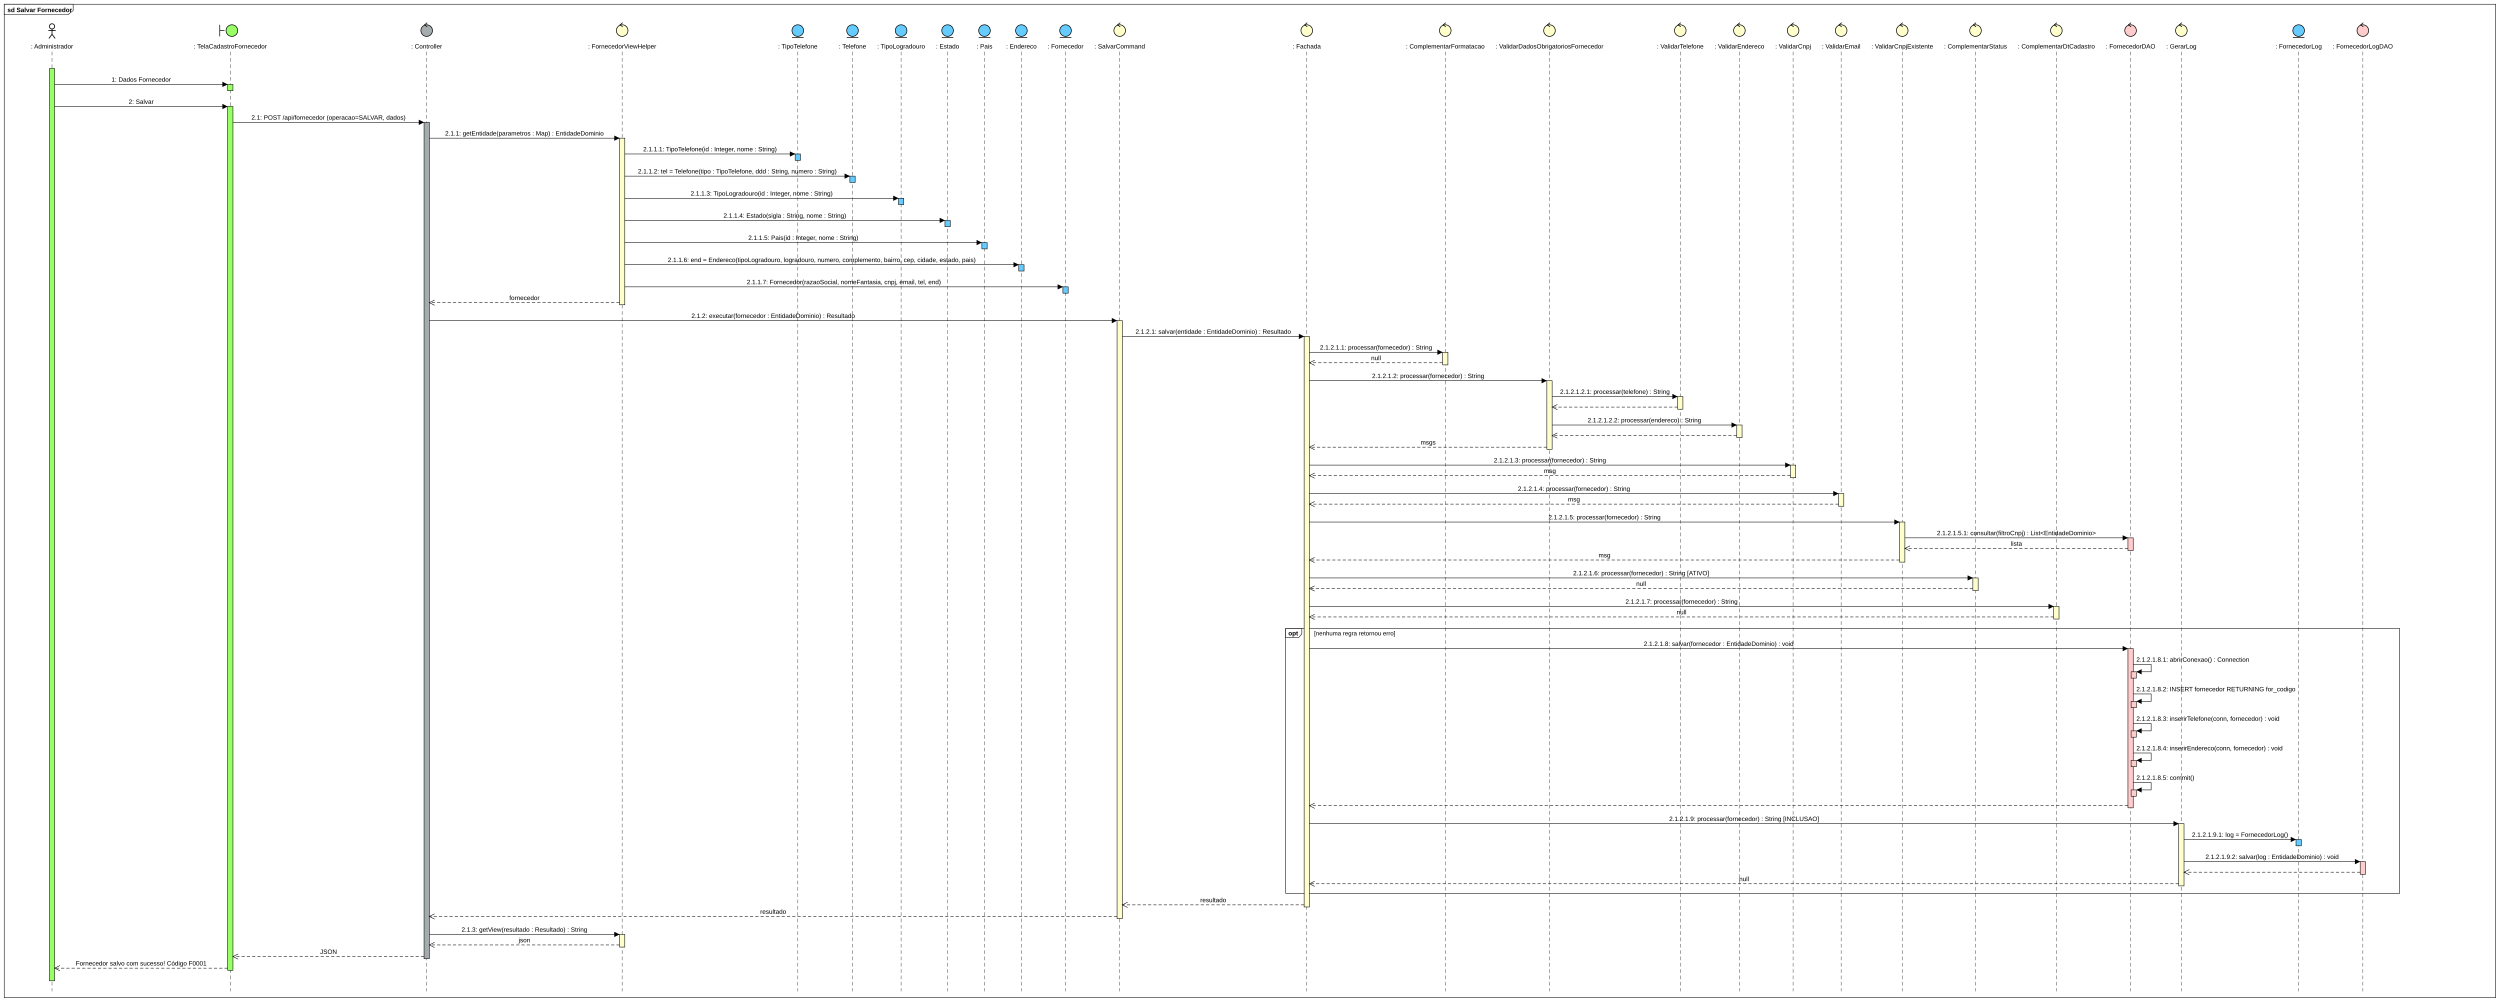
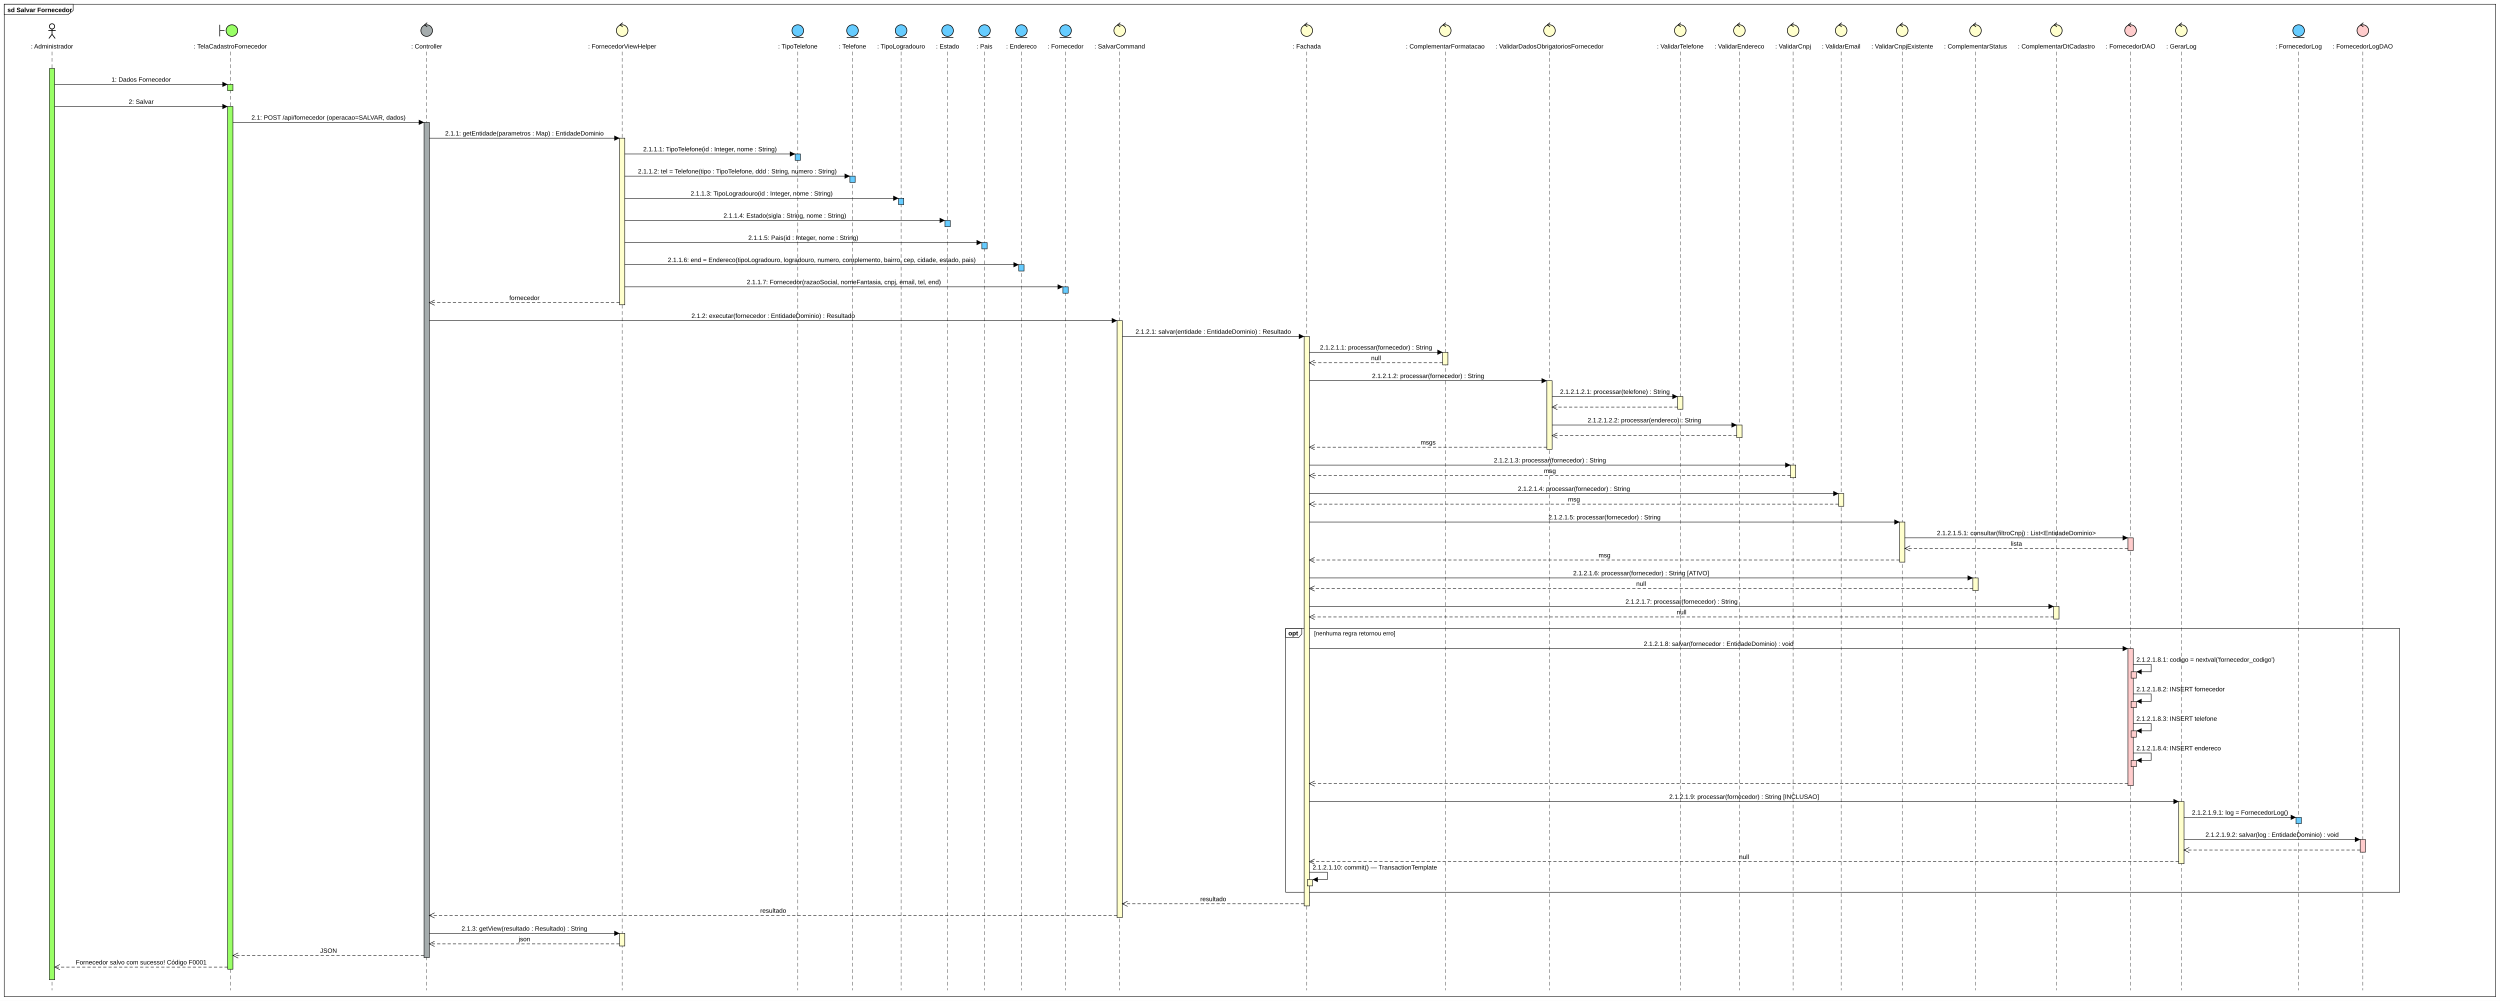
- <svg xmlns="http://www.w3.org/2000/svg" width="4741" height="1900" viewBox="0 0 4741 1900" font-family="Arial, Liberation Sans, Helvetica, sans-serif">
-   <rect x="0" y="0" width="4740.859" height="1900" fill="#fff" />
-   <rect x="8" y="8" width="4724.859" height="1884" fill="none" stroke="#000" />
+ <svg xmlns="http://www.w3.org/2000/svg" width="4741" height="1898" viewBox="0 0 4741 1898" font-family="Arial, Liberation Sans, Helvetica, sans-serif">
+   <rect x="0" y="0" width="4740.859" height="1898" fill="#fff" />
+   <rect x="8" y="8" width="4724.859" height="1882" fill="none" stroke="#000" />
  <path d="M8,8 H138.703 V20 L128.703,28 H8 Z" fill="#fff" stroke="#000" />
  <text x="14" y="23" font-size="12" font-weight="bold">sd Salvar Fornecedor</text>
  <circle cx="98.68" cy="50" r="5" fill="none" stroke="#000" stroke-width="1.5" />
  <path d="M98.68,55 V65 M91.68,58 H105.68 M98.68,65 L92.68,73 M98.68,65 L104.68,73" stroke="#000" stroke-width="1.5" fill="none" />
  <text x="98.68" y="92" font-size="12" text-anchor="middle">: Administrador</text>
-   <line x1="98.68" y1="98" x2="98.68" y2="1880" stroke="#555" stroke-dasharray="7,5" />
+   <line x1="98.68" y1="98" x2="98.68" y2="1878" stroke="#555" stroke-dasharray="7,5" />
  <path d="M416.758,47 V69 M416.758,58 H425.758" stroke="#000" stroke-width="1.3" />
  <circle cx="439.758" cy="58" r="11" fill="#99FF66" stroke="#000" stroke-width="1.3" />
  <text x="436.758" y="92" font-size="12" text-anchor="middle">: TelaCadastroFornecedor</text>
-   <line x1="436.758" y1="98" x2="436.758" y2="1880" stroke="#555" stroke-dasharray="7,5" />
+   <line x1="436.758" y1="98" x2="436.758" y2="1878" stroke="#555" stroke-dasharray="7,5" />
  <circle cx="809.148" cy="58" r="11" fill="#A5ACAD" stroke="#000" stroke-width="1.3" />
  <path d="M810.148,43 L805.148,47 L810.148,51" fill="none" stroke="#000" stroke-width="1.3" />
  <text x="809.148" y="92" font-size="12" text-anchor="middle">: Controller</text>
-   <line x1="809.148" y1="98" x2="809.148" y2="1880" stroke="#555" stroke-dasharray="7,5" />
+   <line x1="809.148" y1="98" x2="809.148" y2="1878" stroke="#555" stroke-dasharray="7,5" />
  <circle cx="1179.883" cy="58" r="11" fill="#FFFFCC" stroke="#000" stroke-width="1.3" />
  <path d="M1180.883,43 L1175.883,47 L1180.883,51" fill="none" stroke="#000" stroke-width="1.3" />
  <text x="1179.883" y="92" font-size="12" text-anchor="middle">: FornecedorViewHelper</text>
-   <line x1="1179.883" y1="98" x2="1179.883" y2="1880" stroke="#555" stroke-dasharray="7,5" />
+   <line x1="1179.883" y1="98" x2="1179.883" y2="1878" stroke="#555" stroke-dasharray="7,5" />
  <circle cx="1512.922" cy="58" r="11" fill="#66CCFF" stroke="#000" stroke-width="1.3" />
  <path d="M1501.922,71 H1523.922" stroke="#000" stroke-width="1.3" />
  <text x="1512.922" y="92" font-size="12" text-anchor="middle">: TipoTelefone</text>
-   <line x1="1512.922" y1="98" x2="1512.922" y2="1880" stroke="#555" stroke-dasharray="7,5" />
+   <line x1="1512.922" y1="98" x2="1512.922" y2="1878" stroke="#555" stroke-dasharray="7,5" />
  <circle cx="1616.727" cy="58" r="11" fill="#66CCFF" stroke="#000" stroke-width="1.3" />
  <path d="M1605.727,71 H1627.727" stroke="#000" stroke-width="1.3" />
  <text x="1616.727" y="92" font-size="12" text-anchor="middle">: Telefone</text>
-   <line x1="1616.727" y1="98" x2="1616.727" y2="1880" stroke="#555" stroke-dasharray="7,5" />
+   <line x1="1616.727" y1="98" x2="1616.727" y2="1878" stroke="#555" stroke-dasharray="7,5" />
  <circle cx="1708.875" cy="58" r="11" fill="#66CCFF" stroke="#000" stroke-width="1.3" />
  <path d="M1697.875,71 H1719.875" stroke="#000" stroke-width="1.3" />
  <text x="1708.875" y="92" font-size="12" text-anchor="middle">: TipoLogradouro</text>
-   <line x1="1708.875" y1="98" x2="1708.875" y2="1880" stroke="#555" stroke-dasharray="7,5" />
+   <line x1="1708.875" y1="98" x2="1708.875" y2="1878" stroke="#555" stroke-dasharray="7,5" />
  <circle cx="1797.016" cy="58" r="11" fill="#66CCFF" stroke="#000" stroke-width="1.3" />
  <path d="M1786.016,71 H1808.016" stroke="#000" stroke-width="1.3" />
  <text x="1797.016" y="92" font-size="12" text-anchor="middle">: Estado</text>
-   <line x1="1797.016" y1="98" x2="1797.016" y2="1880" stroke="#555" stroke-dasharray="7,5" />
+   <line x1="1797.016" y1="98" x2="1797.016" y2="1878" stroke="#555" stroke-dasharray="7,5" />
  <circle cx="1867.016" cy="58" r="11" fill="#66CCFF" stroke="#000" stroke-width="1.3" />
  <path d="M1856.016,71 H1878.016" stroke="#000" stroke-width="1.3" />
  <text x="1867.016" y="92" font-size="12" text-anchor="middle">: Pais</text>
-   <line x1="1867.016" y1="98" x2="1867.016" y2="1880" stroke="#555" stroke-dasharray="7,5" />
+   <line x1="1867.016" y1="98" x2="1867.016" y2="1878" stroke="#555" stroke-dasharray="7,5" />
  <circle cx="1937.016" cy="58" r="11" fill="#66CCFF" stroke="#000" stroke-width="1.3" />
  <path d="M1926.016,71 H1948.016" stroke="#000" stroke-width="1.3" />
  <text x="1937.016" y="92" font-size="12" text-anchor="middle">: Endereco</text>
-   <line x1="1937.016" y1="98" x2="1937.016" y2="1880" stroke="#555" stroke-dasharray="7,5" />
+   <line x1="1937.016" y1="98" x2="1937.016" y2="1878" stroke="#555" stroke-dasharray="7,5" />
  <circle cx="2020.703" cy="58" r="11" fill="#66CCFF" stroke="#000" stroke-width="1.3" />
  <path d="M2009.703,71 H2031.703" stroke="#000" stroke-width="1.3" />
  <text x="2020.703" y="92" font-size="12" text-anchor="middle">: Fornecedor</text>
-   <line x1="2020.703" y1="98" x2="2020.703" y2="1880" stroke="#555" stroke-dasharray="7,5" />
+   <line x1="2020.703" y1="98" x2="2020.703" y2="1878" stroke="#555" stroke-dasharray="7,5" />
  <circle cx="2123.398" cy="58" r="11" fill="#FFFFCC" stroke="#000" stroke-width="1.3" />
  <path d="M2124.398,43 L2119.398,47 L2124.398,51" fill="none" stroke="#000" stroke-width="1.3" />
  <text x="2123.398" y="92" font-size="12" text-anchor="middle">: SalvarCommand</text>
-   <line x1="2123.398" y1="98" x2="2123.398" y2="1880" stroke="#555" stroke-dasharray="7,5" />
+   <line x1="2123.398" y1="98" x2="2123.398" y2="1878" stroke="#555" stroke-dasharray="7,5" />
  <circle cx="2478.148" cy="58" r="11" fill="#FFFFCC" stroke="#000" stroke-width="1.3" />
  <path d="M2479.148,43 L2474.148,47 L2479.148,51" fill="none" stroke="#000" stroke-width="1.3" />
  <text x="2478.148" y="92" font-size="12" text-anchor="middle">: Fachada</text>
-   <line x1="2478.148" y1="98" x2="2478.148" y2="1880" stroke="#555" stroke-dasharray="7,5" />
+   <line x1="2478.148" y1="98" x2="2478.148" y2="1878" stroke="#555" stroke-dasharray="7,5" />
  <circle cx="2740.836" cy="58" r="11" fill="#FFFFCC" stroke="#000" stroke-width="1.3" />
  <path d="M2741.836,43 L2736.836,47 L2741.836,51" fill="none" stroke="#000" stroke-width="1.3" />
  <text x="2740.836" y="92" font-size="12" text-anchor="middle">: ComplementarFormatacao</text>
-   <line x1="2740.836" y1="98" x2="2740.836" y2="1880" stroke="#555" stroke-dasharray="7,5" />
+   <line x1="2740.836" y1="98" x2="2740.836" y2="1878" stroke="#555" stroke-dasharray="7,5" />
  <circle cx="2938.461" cy="58" r="11" fill="#FFFFCC" stroke="#000" stroke-width="1.3" />
  <path d="M2939.461,43 L2934.461,47 L2939.461,51" fill="none" stroke="#000" stroke-width="1.3" />
  <text x="2938.461" y="92" font-size="12" text-anchor="middle">: ValidarDadosObrigatoriosFornecedor</text>
-   <line x1="2938.461" y1="98" x2="2938.461" y2="1880" stroke="#555" stroke-dasharray="7,5" />
+   <line x1="2938.461" y1="98" x2="2938.461" y2="1878" stroke="#555" stroke-dasharray="7,5" />
  <circle cx="3186.477" cy="58" r="11" fill="#FFFFCC" stroke="#000" stroke-width="1.3" />
  <path d="M3187.477,43 L3182.477,47 L3187.477,51" fill="none" stroke="#000" stroke-width="1.3" />
  <text x="3186.477" y="92" font-size="12" text-anchor="middle">: ValidarTelefone</text>
-   <line x1="3186.477" y1="98" x2="3186.477" y2="1880" stroke="#555" stroke-dasharray="7,5" />
+   <line x1="3186.477" y1="98" x2="3186.477" y2="1878" stroke="#555" stroke-dasharray="7,5" />
  <circle cx="3298.633" cy="58" r="11" fill="#FFFFCC" stroke="#000" stroke-width="1.3" />
  <path d="M3299.633,43 L3294.633,47 L3299.633,51" fill="none" stroke="#000" stroke-width="1.3" />
  <text x="3298.633" y="92" font-size="12" text-anchor="middle">: ValidarEndereco</text>
-   <line x1="3298.633" y1="98" x2="3298.633" y2="1880" stroke="#555" stroke-dasharray="7,5" />
+   <line x1="3298.633" y1="98" x2="3298.633" y2="1878" stroke="#555" stroke-dasharray="7,5" />
  <circle cx="3400.453" cy="58" r="11" fill="#FFFFCC" stroke="#000" stroke-width="1.3" />
  <path d="M3401.453,43 L3396.453,47 L3401.453,51" fill="none" stroke="#000" stroke-width="1.3" />
  <text x="3400.453" y="92" font-size="12" text-anchor="middle">: ValidarCnpj</text>
-   <line x1="3400.453" y1="98" x2="3400.453" y2="1880" stroke="#555" stroke-dasharray="7,5" />
+   <line x1="3400.453" y1="98" x2="3400.453" y2="1878" stroke="#555" stroke-dasharray="7,5" />
  <circle cx="3491.602" cy="58" r="11" fill="#FFFFCC" stroke="#000" stroke-width="1.3" />
  <path d="M3492.602,43 L3487.602,47 L3492.602,51" fill="none" stroke="#000" stroke-width="1.3" />
  <text x="3491.602" y="92" font-size="12" text-anchor="middle">: ValidarEmail</text>
-   <line x1="3491.602" y1="98" x2="3491.602" y2="1880" stroke="#555" stroke-dasharray="7,5" />
+   <line x1="3491.602" y1="98" x2="3491.602" y2="1878" stroke="#555" stroke-dasharray="7,5" />
  <circle cx="3607.422" cy="58" r="11" fill="#FFFFCC" stroke="#000" stroke-width="1.3" />
  <path d="M3608.422,43 L3603.422,47 L3608.422,51" fill="none" stroke="#000" stroke-width="1.3" />
  <text x="3607.422" y="92" font-size="12" text-anchor="middle">: ValidarCnpjExistente</text>
-   <line x1="3607.422" y1="98" x2="3607.422" y2="1880" stroke="#555" stroke-dasharray="7,5" />
+   <line x1="3607.422" y1="98" x2="3607.422" y2="1878" stroke="#555" stroke-dasharray="7,5" />
  <circle cx="3746.352" cy="58" r="11" fill="#FFFFCC" stroke="#000" stroke-width="1.3" />
  <path d="M3747.352,43 L3742.352,47 L3747.352,51" fill="none" stroke="#000" stroke-width="1.3" />
  <text x="3746.352" y="92" font-size="12" text-anchor="middle">: ComplementarStatus</text>
-   <line x1="3746.352" y1="98" x2="3746.352" y2="1880" stroke="#555" stroke-dasharray="7,5" />
+   <line x1="3746.352" y1="98" x2="3746.352" y2="1878" stroke="#555" stroke-dasharray="7,5" />
  <circle cx="3899.727" cy="58" r="11" fill="#FFFFCC" stroke="#000" stroke-width="1.3" />
  <path d="M3900.727,43 L3895.727,47 L3900.727,51" fill="none" stroke="#000" stroke-width="1.3" />
  <text x="3899.727" y="92" font-size="12" text-anchor="middle">: ComplementarDtCadastro</text>
-   <line x1="3899.727" y1="98" x2="3899.727" y2="1880" stroke="#555" stroke-dasharray="7,5" />
+   <line x1="3899.727" y1="98" x2="3899.727" y2="1878" stroke="#555" stroke-dasharray="7,5" />
  <circle cx="4040.43" cy="58" r="11" fill="#FFCCCC" stroke="#000" stroke-width="1.3" />
  <path d="M4041.43,43 L4036.43,47 L4041.43,51" fill="none" stroke="#000" stroke-width="1.3" />
  <text x="4040.43" y="92" font-size="12" text-anchor="middle">: FornecedorDAO</text>
-   <line x1="4040.43" y1="98" x2="4040.43" y2="1880" stroke="#555" stroke-dasharray="7,5" />
+   <line x1="4040.43" y1="98" x2="4040.43" y2="1878" stroke="#555" stroke-dasharray="7,5" />
  <circle cx="4136.781" cy="58" r="11" fill="#FFFFCC" stroke="#000" stroke-width="1.3" />
  <path d="M4137.781,43 L4132.781,47 L4137.781,51" fill="none" stroke="#000" stroke-width="1.3" />
  <text x="4136.781" y="92" font-size="12" text-anchor="middle">: GerarLog</text>
-   <line x1="4136.781" y1="98" x2="4136.781" y2="1880" stroke="#555" stroke-dasharray="7,5" />
+   <line x1="4136.781" y1="98" x2="4136.781" y2="1878" stroke="#555" stroke-dasharray="7,5" />
  <circle cx="4359.156" cy="58" r="11" fill="#66CCFF" stroke="#000" stroke-width="1.3" />
  <path d="M4348.156,71 H4370.156" stroke="#000" stroke-width="1.3" />
  <text x="4359.156" y="92" font-size="12" text-anchor="middle">: FornecedorLog</text>
-   <line x1="4359.156" y1="98" x2="4359.156" y2="1880" stroke="#555" stroke-dasharray="7,5" />
+   <line x1="4359.156" y1="98" x2="4359.156" y2="1878" stroke="#555" stroke-dasharray="7,5" />
  <circle cx="4480.859" cy="58" r="11" fill="#FFCCCC" stroke="#000" stroke-width="1.3" />
  <path d="M4481.859,43 L4476.859,47 L4481.859,51" fill="none" stroke="#000" stroke-width="1.3" />
  <text x="4480.859" y="92" font-size="12" text-anchor="middle">: FornecedorLogDAO</text>
-   <line x1="4480.859" y1="98" x2="4480.859" y2="1880" stroke="#555" stroke-dasharray="7,5" />
-   <rect x="2438.148" y="1192" width="2112.711" height="502" fill="none" stroke="#000" />
+   <line x1="4480.859" y1="98" x2="4480.859" y2="1878" stroke="#555" stroke-dasharray="7,5" />
+   <rect x="2438.148" y="1192" width="2112.711" height="500" fill="none" stroke="#000" />
  <path d="M2438.148,1192 H2468.82 V1202 L2462.82,1209 H2438.148 Z" fill="#fff" stroke="#000" />
  <text x="2443.148" y="1205" font-size="12" font-weight="bold">opt</text>
  <text x="2492.148" y="1205" font-size="11.5">[nenhuma regra retornou erro]</text>
  <rect x="431.758" y="160" width="10" height="12" fill="#99FF66" stroke="#000" />
  <rect x="1507.922" y="292" width="10" height="12" fill="#66CCFF" stroke="#000" />
  <rect x="1611.727" y="334" width="10" height="12" fill="#66CCFF" stroke="#000" />
  <rect x="1703.875" y="376" width="10" height="12" fill="#66CCFF" stroke="#000" />
  <rect x="1792.016" y="418" width="10" height="12" fill="#66CCFF" stroke="#000" />
  <rect x="1862.016" y="460" width="10" height="12" fill="#66CCFF" stroke="#000" />
  <rect x="1932.016" y="502" width="10" height="12" fill="#66CCFF" stroke="#000" />
  <rect x="2015.703" y="544" width="10" height="12" fill="#66CCFF" stroke="#000" />
  <rect x="1174.883" y="262" width="10" height="316" fill="#FFFFCC" stroke="#000" />
  <rect x="2735.836" y="668" width="10" height="24" fill="#FFFFCC" stroke="#000" />
  <rect x="3181.477" y="752" width="10" height="24" fill="#FFFFCC" stroke="#000" />
  <rect x="3293.633" y="806" width="10" height="24" fill="#FFFFCC" stroke="#000" />
  <rect x="2933.461" y="722" width="10" height="130" fill="#FFFFCC" stroke="#000" />
  <rect x="3395.453" y="882" width="10" height="24" fill="#FFFFCC" stroke="#000" />
  <rect x="3486.602" y="936" width="10" height="24" fill="#FFFFCC" stroke="#000" />
  <rect x="4035.43" y="1020" width="10" height="24" fill="#FFCCCC" stroke="#000" />
  <rect x="3602.422" y="990" width="10" height="76" fill="#FFFFCC" stroke="#000" />
  <rect x="3741.352" y="1096" width="10" height="24" fill="#FFFFCC" stroke="#000" />
  <rect x="3894.727" y="1150" width="10" height="24" fill="#FFFFCC" stroke="#000" />
-   <rect x="4035.43" y="1230" width="10" height="302" fill="#FFCCCC" stroke="#000" />
-   <rect x="4354.156" y="1592" width="10" height="12" fill="#66CCFF" stroke="#000" />
-   <rect x="4475.859" y="1634" width="10" height="24" fill="#FFCCCC" stroke="#000" />
-   <rect x="4131.781" y="1562" width="10" height="118" fill="#FFFFCC" stroke="#000" />
-   <rect x="2473.148" y="638" width="10" height="1082" fill="#FFFFCC" stroke="#000" />
-   <rect x="2118.398" y="608" width="10" height="1134" fill="#FFFFCC" stroke="#000" />
-   <rect x="1174.883" y="1772" width="10" height="24" fill="#FFFFCC" stroke="#000" />
-   <rect x="804.148" y="232" width="10" height="1586" fill="#A5ACAD" stroke="#000" />
-   <rect x="431.758" y="202" width="10" height="1638" fill="#99FF66" stroke="#000" />
-   <rect x="93.68" y="130" width="10" height="1730" fill="#99FF66" stroke="#000" />
+   <rect x="4035.43" y="1230" width="10" height="260" fill="#FFCCCC" stroke="#000" />
+   <rect x="4354.156" y="1550" width="10" height="12" fill="#66CCFF" stroke="#000" />
+   <rect x="4475.859" y="1592" width="10" height="24" fill="#FFCCCC" stroke="#000" />
+   <rect x="4131.781" y="1520" width="10" height="118" fill="#FFFFCC" stroke="#000" />
+   <rect x="2473.148" y="638" width="10" height="1080" fill="#FFFFCC" stroke="#000" />
+   <rect x="2118.398" y="608" width="10" height="1132" fill="#FFFFCC" stroke="#000" />
+   <rect x="1174.883" y="1770" width="10" height="24" fill="#FFFFCC" stroke="#000" />
+   <rect x="804.148" y="232" width="10" height="1584" fill="#A5ACAD" stroke="#000" />
+   <rect x="431.758" y="202" width="10" height="1636" fill="#99FF66" stroke="#000" />
+   <rect x="93.68" y="130" width="10" height="1728" fill="#99FF66" stroke="#000" />
  <rect x="4041.43" y="1274" width="10" height="12" fill="#FFCCCC" stroke="#000" />
  <rect x="4041.43" y="1330" width="10" height="12" fill="#FFCCCC" stroke="#000" />
  <rect x="4041.43" y="1386" width="10" height="12" fill="#FFCCCC" stroke="#000" />
  <rect x="4041.43" y="1442" width="10" height="12" fill="#FFCCCC" stroke="#000" />
-   <rect x="4041.43" y="1498" width="10" height="12" fill="#FFCCCC" stroke="#000" />
  <line x1="103.68" y1="160" x2="431.758" y2="160" stroke="#000" />
  <path d="M431.758,160 L421.758,155 L421.758,165 Z" fill="#000" />
  <text x="267.7" y="155.0" font-size="12" text-anchor="middle" font-weight="normal" fill="#000">1: Dados Fornecedor</text>
  <line x1="103.68" y1="202" x2="431.758" y2="202" stroke="#000" />
  <path d="M431.758,202 L421.758,197 L421.758,207 Z" fill="#000" />
  <text x="267.7" y="197.0" font-size="12" text-anchor="middle" font-weight="normal" fill="#000">2: Salvar</text>
  <line x1="441.758" y1="232" x2="804.148" y2="232" stroke="#000" />
  <path d="M804.148,232 L794.148,227 L794.148,237 Z" fill="#000" />
  <text x="623.0" y="227.0" font-size="12" text-anchor="middle" font-weight="normal" fill="#000">2.1: POST /api/fornecedor (operacao=SALVAR, dados)</text>
  <line x1="814.148" y1="262" x2="1174.883" y2="262" stroke="#000" />
  <path d="M1174.883,262 L1164.883,257 L1164.883,267 Z" fill="#000" />
  <text x="994.5" y="257.0" font-size="12" text-anchor="middle" font-weight="normal" fill="#000">2.1.1: getEntidade(parametros : Map) : EntidadeDominio</text>
  <line x1="1184.883" y1="292" x2="1507.922" y2="292" stroke="#000" />
  <path d="M1507.922,292 L1497.922,287 L1497.922,297 Z" fill="#000" />
  <text x="1346.4" y="287.0" font-size="12" text-anchor="middle" font-weight="normal" fill="#000">2.1.1.1: TipoTelefone(id : Integer, nome : String)</text>
  <line x1="1184.883" y1="334" x2="1611.727" y2="334" stroke="#000" />
  <path d="M1611.727,334 L1601.727,329 L1601.727,339 Z" fill="#000" />
  <text x="1398.3" y="329.0" font-size="12" text-anchor="middle" font-weight="normal" fill="#000">2.1.1.2: tel = Telefone(tipo : TipoTelefone, ddd : String, numero : String)</text>
  <line x1="1184.883" y1="376" x2="1703.875" y2="376" stroke="#000" />
  <path d="M1703.875,376 L1693.875,371 L1693.875,381 Z" fill="#000" />
  <text x="1444.4" y="371.0" font-size="12" text-anchor="middle" font-weight="normal" fill="#000">2.1.1.3: TipoLogradouro(id : Integer, nome : String)</text>
  <line x1="1184.883" y1="418" x2="1792.016" y2="418" stroke="#000" />
  <path d="M1792.016,418 L1782.016,413 L1782.016,423 Z" fill="#000" />
  <text x="1488.4" y="413.0" font-size="12" text-anchor="middle" font-weight="normal" fill="#000">2.1.1.4: Estado(sigla : String, nome : String)</text>
  <line x1="1184.883" y1="460" x2="1862.016" y2="460" stroke="#000" />
  <path d="M1862.016,460 L1852.016,455 L1852.016,465 Z" fill="#000" />
  <text x="1523.4" y="455.0" font-size="12" text-anchor="middle" font-weight="normal" fill="#000">2.1.1.5: Pais(id : Integer, nome : String)</text>
  <line x1="1184.883" y1="502" x2="1932.016" y2="502" stroke="#000" />
  <path d="M1932.016,502 L1922.016,497 L1922.016,507 Z" fill="#000" />
  <text x="1558.4" y="497.0" font-size="12" text-anchor="middle" font-weight="normal" fill="#000">2.1.1.6: end = Endereco(tipoLogradouro, logradouro, numero, complemento, bairro, cep, cidade, estado, pais)</text>
  <line x1="1184.883" y1="544" x2="2015.703" y2="544" stroke="#000" />
  <path d="M2015.703,544 L2005.703,539 L2005.703,549 Z" fill="#000" />
  <text x="1600.3" y="539.0" font-size="12" text-anchor="middle" font-weight="normal" fill="#000">2.1.1.7: Fornecedor(razaoSocial, nomeFantasia, cnpj, email, tel, end)</text>
  <line x1="1174.883" y1="574" x2="814.148" y2="574" stroke="#000" stroke-dasharray="6,4" />
  <path d="M824.148,569 L814.148,574 L824.148,579" fill="none" stroke="#000" />
  <text x="994.5" y="569.0" font-size="12" text-anchor="middle" font-weight="normal" fill="#000">fornecedor</text>
  <line x1="814.148" y1="608" x2="2118.398" y2="608" stroke="#000" />
  <path d="M2118.398,608 L2108.398,603 L2108.398,613 Z" fill="#000" />
  <text x="1466.3" y="603.0" font-size="12" text-anchor="middle" font-weight="normal" fill="#000">2.1.2: executar(fornecedor : EntidadeDominio) : Resultado</text>
  <line x1="2128.398" y1="638" x2="2473.148" y2="638" stroke="#000" />
  <path d="M2473.148,638 L2463.148,633 L2463.148,643 Z" fill="#000" />
  <text x="2300.8" y="633.0" font-size="12" text-anchor="middle" font-weight="normal" fill="#000">2.1.2.1: salvar(entidade : EntidadeDominio) : Resultado</text>
  <line x1="2483.148" y1="668" x2="2735.836" y2="668" stroke="#000" />
  <path d="M2735.836,668 L2725.836,663 L2725.836,673 Z" fill="#000" />
  <text x="2609.5" y="663.0" font-size="12" text-anchor="middle" font-weight="normal" fill="#000">2.1.2.1.1: processar(fornecedor) : String</text>
  <line x1="2735.836" y1="688" x2="2483.148" y2="688" stroke="#000" stroke-dasharray="6,4" />
  <path d="M2493.148,683 L2483.148,688 L2493.148,693" fill="none" stroke="#000" />
  <text x="2609.5" y="683.0" font-size="12" text-anchor="middle" font-weight="normal" fill="#000">null</text>
  <line x1="2483.148" y1="722" x2="2933.461" y2="722" stroke="#000" />
  <path d="M2933.461,722 L2923.461,717 L2923.461,727 Z" fill="#000" />
  <text x="2708.3" y="717.0" font-size="12" text-anchor="middle" font-weight="normal" fill="#000">2.1.2.1.2: processar(fornecedor) : String</text>
  <line x1="2943.461" y1="752" x2="3181.477" y2="752" stroke="#000" />
  <path d="M3181.477,752 L3171.477,747 L3171.477,757 Z" fill="#000" />
  <text x="3062.5" y="747.0" font-size="12" text-anchor="middle" font-weight="normal" fill="#000">2.1.2.1.2.1: processar(telefone) : String</text>
  <line x1="3181.477" y1="772" x2="2943.461" y2="772" stroke="#000" stroke-dasharray="6,4" />
  <path d="M2953.461,767 L2943.461,772 L2953.461,777" fill="none" stroke="#000" />
  <line x1="2943.461" y1="806" x2="3293.633" y2="806" stroke="#000" />
  <path d="M3293.633,806 L3283.633,801 L3283.633,811 Z" fill="#000" />
  <text x="3118.5" y="801.0" font-size="12" text-anchor="middle" font-weight="normal" fill="#000">2.1.2.1.2.2: processar(endereco) : String</text>
  <line x1="3293.633" y1="826" x2="2943.461" y2="826" stroke="#000" stroke-dasharray="6,4" />
  <path d="M2953.461,821 L2943.461,826 L2953.461,831" fill="none" stroke="#000" />
  <line x1="2933.461" y1="848" x2="2483.148" y2="848" stroke="#000" stroke-dasharray="6,4" />
  <path d="M2493.148,843 L2483.148,848 L2493.148,853" fill="none" stroke="#000" />
  <text x="2708.3" y="843.0" font-size="12" text-anchor="middle" font-weight="normal" fill="#000">msgs</text>
  <line x1="2483.148" y1="882" x2="3395.453" y2="882" stroke="#000" />
  <path d="M3395.453,882 L3385.453,877 L3385.453,887 Z" fill="#000" />
  <text x="2939.3" y="877.0" font-size="12" text-anchor="middle" font-weight="normal" fill="#000">2.1.2.1.3: processar(fornecedor) : String</text>
  <line x1="3395.453" y1="902" x2="2483.148" y2="902" stroke="#000" stroke-dasharray="6,4" />
  <path d="M2493.148,897 L2483.148,902 L2493.148,907" fill="none" stroke="#000" />
  <text x="2939.3" y="897.0" font-size="12" text-anchor="middle" font-weight="normal" fill="#000">msg</text>
  <line x1="2483.148" y1="936" x2="3486.602" y2="936" stroke="#000" />
  <path d="M3486.602,936 L3476.602,931 L3476.602,941 Z" fill="#000" />
  <text x="2984.9" y="931.0" font-size="12" text-anchor="middle" font-weight="normal" fill="#000">2.1.2.1.4: processar(fornecedor) : String</text>
  <line x1="3486.602" y1="956" x2="2483.148" y2="956" stroke="#000" stroke-dasharray="6,4" />
  <path d="M2493.148,951 L2483.148,956 L2493.148,961" fill="none" stroke="#000" />
  <text x="2984.9" y="951.0" font-size="12" text-anchor="middle" font-weight="normal" fill="#000">msg</text>
  <line x1="2483.148" y1="990" x2="3602.422" y2="990" stroke="#000" />
  <path d="M3602.422,990 L3592.422,985 L3592.422,995 Z" fill="#000" />
  <text x="3042.8" y="985.0" font-size="12" text-anchor="middle" font-weight="normal" fill="#000">2.1.2.1.5: processar(fornecedor) : String</text>
  <line x1="3612.422" y1="1020" x2="4035.43" y2="1020" stroke="#000" />
  <path d="M4035.43,1020 L4025.43,1015 L4025.43,1025 Z" fill="#000" />
  <text x="3823.9" y="1015.0" font-size="12" text-anchor="middle" font-weight="normal" fill="#000">2.1.2.1.5.1: consultar(filtroCnpj) : List&lt;EntidadeDominio&gt;</text>
  <line x1="4035.43" y1="1040" x2="3612.422" y2="1040" stroke="#000" stroke-dasharray="6,4" />
  <path d="M3622.422,1035 L3612.422,1040 L3622.422,1045" fill="none" stroke="#000" />
  <text x="3823.9" y="1035.0" font-size="12" text-anchor="middle" font-weight="normal" fill="#000">lista</text>
  <line x1="3602.422" y1="1062" x2="2483.148" y2="1062" stroke="#000" stroke-dasharray="6,4" />
  <path d="M2493.148,1057 L2483.148,1062 L2493.148,1067" fill="none" stroke="#000" />
  <text x="3042.8" y="1057.0" font-size="12" text-anchor="middle" font-weight="normal" fill="#000">msg</text>
  <line x1="2483.148" y1="1096" x2="3741.352" y2="1096" stroke="#000" />
  <path d="M3741.352,1096 L3731.352,1091 L3731.352,1101 Z" fill="#000" />
  <text x="3112.2" y="1091.0" font-size="12" text-anchor="middle" font-weight="normal" fill="#000">2.1.2.1.6: processar(fornecedor) : String   [ATIVO]</text>
  <line x1="3741.352" y1="1116" x2="2483.148" y2="1116" stroke="#000" stroke-dasharray="6,4" />
  <path d="M2493.148,1111 L2483.148,1116 L2493.148,1121" fill="none" stroke="#000" />
  <text x="3112.2" y="1111.0" font-size="12" text-anchor="middle" font-weight="normal" fill="#000">null</text>
  <line x1="2483.148" y1="1150" x2="3894.727" y2="1150" stroke="#000" />
  <path d="M3894.727,1150 L3884.727,1145 L3884.727,1155 Z" fill="#000" />
  <text x="3188.9" y="1145.0" font-size="12" text-anchor="middle" font-weight="normal" fill="#000">2.1.2.1.7: processar(fornecedor) : String</text>
  <line x1="3894.727" y1="1170" x2="2483.148" y2="1170" stroke="#000" stroke-dasharray="6,4" />
  <path d="M2493.148,1165 L2483.148,1170 L2493.148,1175" fill="none" stroke="#000" />
  <text x="3188.9" y="1165.0" font-size="12" text-anchor="middle" font-weight="normal" fill="#000">null</text>
  <line x1="2483.148" y1="1230" x2="4035.43" y2="1230" stroke="#000" />
  <path d="M4035.43,1230 L4025.43,1225 L4025.43,1235 Z" fill="#000" />
  <text x="3259.3" y="1225.0" font-size="12" text-anchor="middle" font-weight="normal" fill="#000">2.1.2.1.8: salvar(fornecedor : EntidadeDominio) : void</text>
  <path d="M4045.43,1260 H4079.43 V1274 H4052.43" fill="none" stroke="#000" />
  <path d="M4051.43,1274 L4061.43,1269 L4061.43,1279 Z" fill="#000" />
-   <text x="4051.4" y="1255.0" font-size="12" text-anchor="start" font-weight="normal" fill="#000">2.1.2.1.8.1: abrirConexao() : Connection</text>
+   <text x="4051.4" y="1255.0" font-size="12" text-anchor="start" font-weight="normal" fill="#000">2.1.2.1.8.1: codigo = nextval('fornecedor_codigo')</text>
  <path d="M4045.43,1316 H4079.43 V1330 H4052.43" fill="none" stroke="#000" />
  <path d="M4051.43,1330 L4061.43,1325 L4061.43,1335 Z" fill="#000" />
-   <text x="4051.4" y="1311.0" font-size="12" text-anchor="start" font-weight="normal" fill="#000">2.1.2.1.8.2: INSERT fornecedor RETURNING for_codigo</text>
+   <text x="4051.4" y="1311.0" font-size="12" text-anchor="start" font-weight="normal" fill="#000">2.1.2.1.8.2: INSERT fornecedor</text>
  <path d="M4045.43,1372 H4079.43 V1386 H4052.43" fill="none" stroke="#000" />
  <path d="M4051.43,1386 L4061.43,1381 L4061.43,1391 Z" fill="#000" />
-   <text x="4051.4" y="1367.0" font-size="12" text-anchor="start" font-weight="normal" fill="#000">2.1.2.1.8.3: inserirTelefone(conn, fornecedor) : void</text>
+   <text x="4051.4" y="1367.0" font-size="12" text-anchor="start" font-weight="normal" fill="#000">2.1.2.1.8.3: INSERT telefone</text>
  <path d="M4045.43,1428 H4079.43 V1442 H4052.43" fill="none" stroke="#000" />
  <path d="M4051.43,1442 L4061.43,1437 L4061.43,1447 Z" fill="#000" />
-   <text x="4051.4" y="1423.0" font-size="12" text-anchor="start" font-weight="normal" fill="#000">2.1.2.1.8.4: inserirEndereco(conn, fornecedor) : void</text>
-   <path d="M4045.43,1484 H4079.43 V1498 H4052.43" fill="none" stroke="#000" />
-   <path d="M4051.43,1498 L4061.43,1493 L4061.43,1503 Z" fill="#000" />
-   <text x="4051.4" y="1479.0" font-size="12" text-anchor="start" font-weight="normal" fill="#000">2.1.2.1.8.5: commit()</text>
-   <line x1="4035.43" y1="1528" x2="2483.148" y2="1528" stroke="#000" stroke-dasharray="6,4" />
-   <path d="M2493.148,1523 L2483.148,1528 L2493.148,1533" fill="none" stroke="#000" />
-   <line x1="2483.148" y1="1562" x2="4131.781" y2="1562" stroke="#000" />
-   <path d="M4131.781,1562 L4121.781,1557 L4121.781,1567 Z" fill="#000" />
-   <text x="3307.5" y="1557.0" font-size="12" text-anchor="middle" font-weight="normal" fill="#000">2.1.2.1.9: processar(fornecedor) : String   [INCLUSAO]</text>
-   <line x1="4141.781" y1="1592" x2="4354.156" y2="1592" stroke="#000" />
-   <path d="M4354.156,1592 L4344.156,1587 L4344.156,1597 Z" fill="#000" />
-   <text x="4248.0" y="1587.0" font-size="12" text-anchor="middle" font-weight="normal" fill="#000">2.1.2.1.9.1: log = FornecedorLog()</text>
-   <line x1="4141.781" y1="1634" x2="4475.859" y2="1634" stroke="#000" />
-   <path d="M4475.859,1634 L4465.859,1629 L4465.859,1639 Z" fill="#000" />
-   <text x="4308.8" y="1629.0" font-size="12" text-anchor="middle" font-weight="normal" fill="#000">2.1.2.1.9.2: salvar(log : EntidadeDominio) : void</text>
-   <line x1="4475.859" y1="1654" x2="4141.781" y2="1654" stroke="#000" stroke-dasharray="6,4" />
-   <path d="M4151.781,1649 L4141.781,1654 L4151.781,1659" fill="none" stroke="#000" />
-   <line x1="4131.781" y1="1676" x2="2483.148" y2="1676" stroke="#000" stroke-dasharray="6,4" />
-   <path d="M2493.148,1671 L2483.148,1676 L2493.148,1681" fill="none" stroke="#000" />
-   <text x="3307.5" y="1671.0" font-size="12" text-anchor="middle" font-weight="normal" fill="#000">null</text>
-   <line x1="2473.148" y1="1716" x2="2128.398" y2="1716" stroke="#000" stroke-dasharray="6,4" />
-   <path d="M2138.398,1711 L2128.398,1716 L2138.398,1721" fill="none" stroke="#000" />
-   <text x="2300.8" y="1711.0" font-size="12" text-anchor="middle" font-weight="normal" fill="#000">resultado</text>
-   <line x1="2118.398" y1="1738" x2="814.148" y2="1738" stroke="#000" stroke-dasharray="6,4" />
-   <path d="M824.148,1733 L814.148,1738 L824.148,1743" fill="none" stroke="#000" />
-   <text x="1466.3" y="1733.0" font-size="12" text-anchor="middle" font-weight="normal" fill="#000">resultado</text>
-   <line x1="814.148" y1="1772" x2="1174.883" y2="1772" stroke="#000" />
-   <path d="M1174.883,1772 L1164.883,1767 L1164.883,1777 Z" fill="#000" />
-   <text x="994.5" y="1767.0" font-size="12" text-anchor="middle" font-weight="normal" fill="#000">2.1.3: getView(resultado : Resultado) : String</text>
-   <line x1="1174.883" y1="1792" x2="814.148" y2="1792" stroke="#000" stroke-dasharray="6,4" />
-   <path d="M824.148,1787 L814.148,1792 L824.148,1797" fill="none" stroke="#000" />
-   <text x="994.5" y="1787.0" font-size="12" text-anchor="middle" font-weight="normal" fill="#000">json</text>
-   <line x1="804.148" y1="1814" x2="441.758" y2="1814" stroke="#000" stroke-dasharray="6,4" />
-   <path d="M451.758,1809 L441.758,1814 L451.758,1819" fill="none" stroke="#000" />
-   <text x="623.0" y="1809.0" font-size="12" text-anchor="middle" font-weight="normal" fill="#000">JSON</text>
-   <line x1="431.758" y1="1836" x2="103.68" y2="1836" stroke="#000" stroke-dasharray="6,4" />
-   <path d="M113.68,1831 L103.68,1836 L113.68,1841" fill="none" stroke="#000" />
-   <text x="267.7" y="1831.0" font-size="12" text-anchor="middle" font-weight="normal" fill="#000">Fornecedor salvo com sucesso! Código F0001</text>
+   <text x="4051.4" y="1423.0" font-size="12" text-anchor="start" font-weight="normal" fill="#000">2.1.2.1.8.4: INSERT endereco</text>
+   <line x1="4035.43" y1="1486" x2="2483.148" y2="1486" stroke="#000" stroke-dasharray="6,4" />
+   <path d="M2493.148,1481 L2483.148,1486 L2493.148,1491" fill="none" stroke="#000" />
+   <line x1="2483.148" y1="1520" x2="4131.781" y2="1520" stroke="#000" />
+   <path d="M4131.781,1520 L4121.781,1515 L4121.781,1525 Z" fill="#000" />
+   <text x="3307.5" y="1515" font-size="12" text-anchor="middle" font-weight="normal" fill="#000">2.1.2.1.9: processar(fornecedor) : String   [INCLUSAO]</text>
+   <line x1="4141.781" y1="1550" x2="4354.156" y2="1550" stroke="#000" />
+   <path d="M4354.156,1550 L4344.156,1545 L4344.156,1555 Z" fill="#000" />
+   <text x="4248.0" y="1545" font-size="12" text-anchor="middle" font-weight="normal" fill="#000">2.1.2.1.9.1: log = FornecedorLog()</text>
+   <line x1="4141.781" y1="1592" x2="4475.859" y2="1592" stroke="#000" />
+   <path d="M4475.859,1592 L4465.859,1587 L4465.859,1597 Z" fill="#000" />
+   <text x="4308.8" y="1587" font-size="12" text-anchor="middle" font-weight="normal" fill="#000">2.1.2.1.9.2: salvar(log : EntidadeDominio) : void</text>
+   <line x1="4475.859" y1="1612" x2="4141.781" y2="1612" stroke="#000" stroke-dasharray="6,4" />
+   <path d="M4151.781,1607 L4141.781,1612 L4151.781,1617" fill="none" stroke="#000" />
+   <line x1="4131.781" y1="1634" x2="2483.148" y2="1634" stroke="#000" stroke-dasharray="6,4" />
+   <path d="M2493.148,1629 L2483.148,1634 L2493.148,1639" fill="none" stroke="#000" />
+   <text x="3307.5" y="1629" font-size="12" text-anchor="middle" font-weight="normal" fill="#000">null</text>
+   <line x1="2473.148" y1="1714" x2="2128.398" y2="1714" stroke="#000" stroke-dasharray="6,4" />
+   <path d="M2138.398,1709 L2128.398,1714 L2138.398,1719" fill="none" stroke="#000" />
+   <text x="2300.8" y="1709" font-size="12" text-anchor="middle" font-weight="normal" fill="#000">resultado</text>
+   <line x1="2118.398" y1="1736" x2="814.148" y2="1736" stroke="#000" stroke-dasharray="6,4" />
+   <path d="M824.148,1731 L814.148,1736 L824.148,1741" fill="none" stroke="#000" />
+   <text x="1466.3" y="1731" font-size="12" text-anchor="middle" font-weight="normal" fill="#000">resultado</text>
+   <line x1="814.148" y1="1770" x2="1174.883" y2="1770" stroke="#000" />
+   <path d="M1174.883,1770 L1164.883,1765 L1164.883,1775 Z" fill="#000" />
+   <text x="994.5" y="1765" font-size="12" text-anchor="middle" font-weight="normal" fill="#000">2.1.3: getView(resultado : Resultado) : String</text>
+   <line x1="1174.883" y1="1790" x2="814.148" y2="1790" stroke="#000" stroke-dasharray="6,4" />
+   <path d="M824.148,1785 L814.148,1790 L824.148,1795" fill="none" stroke="#000" />
+   <text x="994.5" y="1785" font-size="12" text-anchor="middle" font-weight="normal" fill="#000">json</text>
+   <line x1="804.148" y1="1812" x2="441.758" y2="1812" stroke="#000" stroke-dasharray="6,4" />
+   <path d="M451.758,1807 L441.758,1812 L451.758,1817" fill="none" stroke="#000" />
+   <text x="623.0" y="1807" font-size="12" text-anchor="middle" font-weight="normal" fill="#000">JSON</text>
+   <line x1="431.758" y1="1834" x2="103.68" y2="1834" stroke="#000" stroke-dasharray="6,4" />
+   <path d="M113.68,1829 L103.68,1834 L113.68,1839" fill="none" stroke="#000" />
+   <text x="267.7" y="1829" font-size="12" text-anchor="middle" font-weight="normal" fill="#000">Fornecedor salvo com sucesso! Código F0001</text>
+   <path d="M2483.148,1654 H2517.148 V1668 H2490.148" fill="none" stroke="#000" />
+   <path d="M2489.148,1668 L2499.148,1663 L2499.148,1673 Z" fill="#000" />
+   <rect x="2479.148" y="1668" width="10" height="12" fill="#FFFFCC" stroke="#000" />
+   <text x="2489.148" y="1649" font-size="12" text-anchor="start" font-weight="normal" fill="#000">2.1.2.1.10: commit() — TransactionTemplate</text>
</svg>
